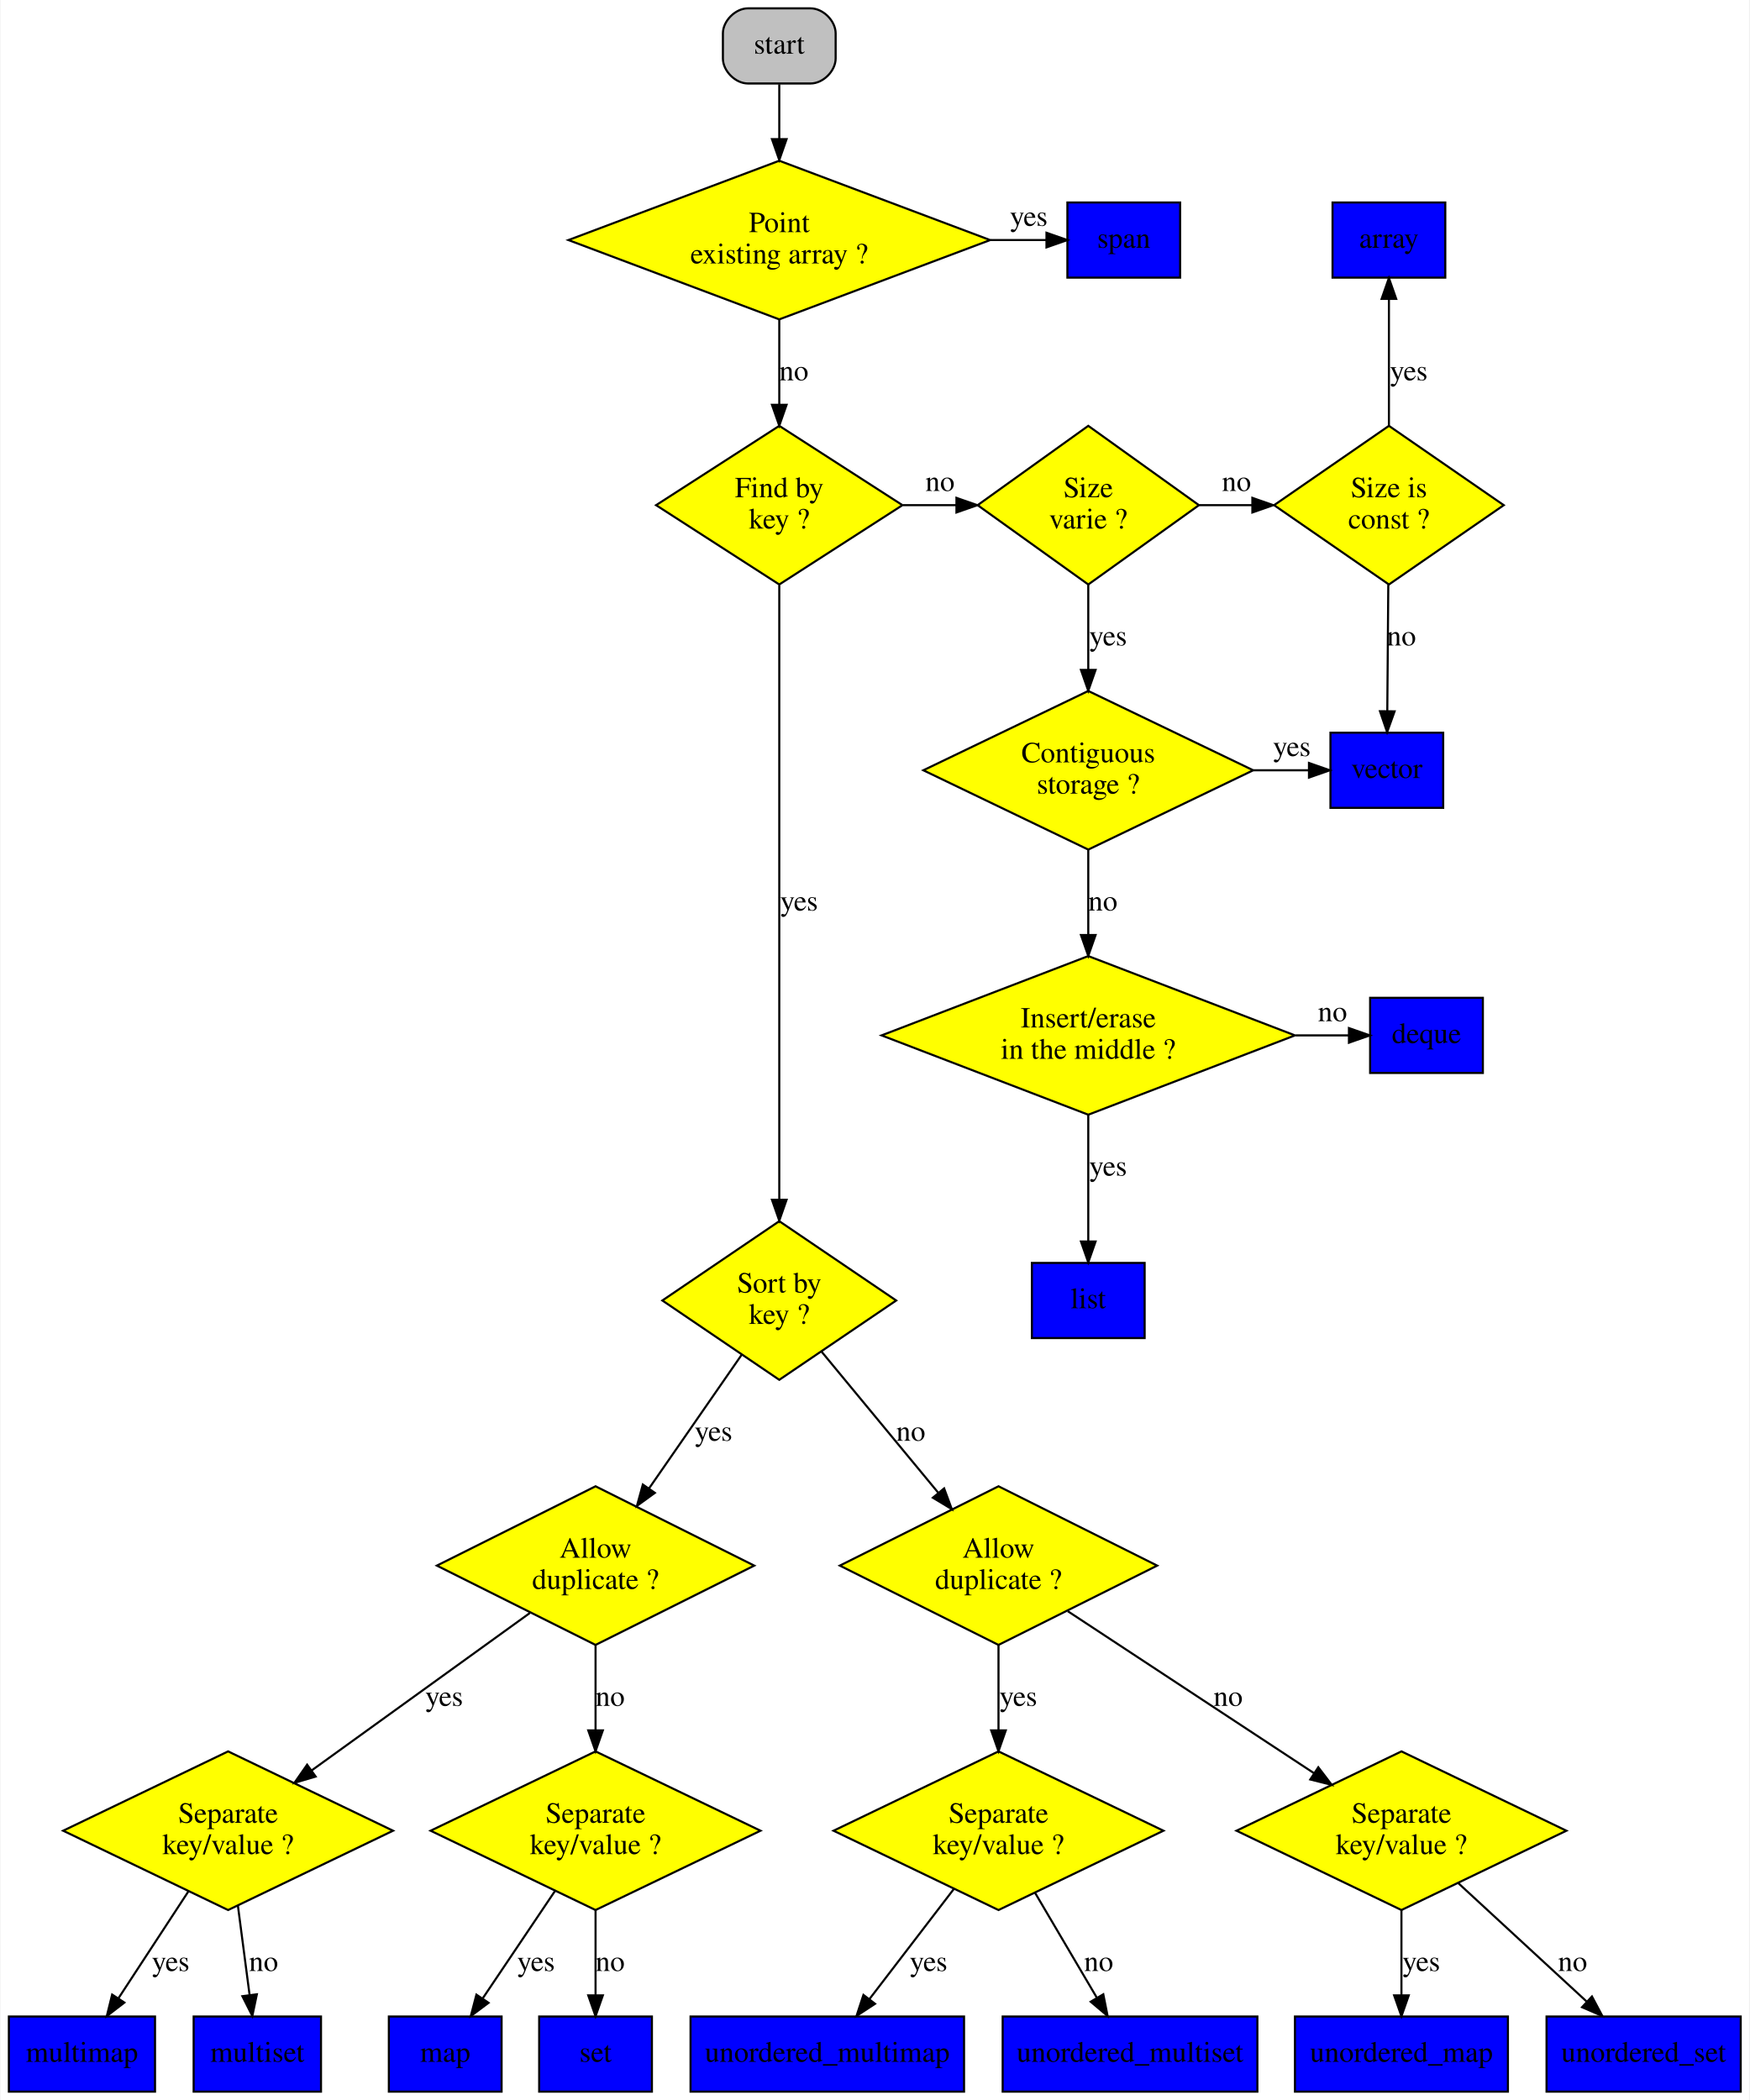
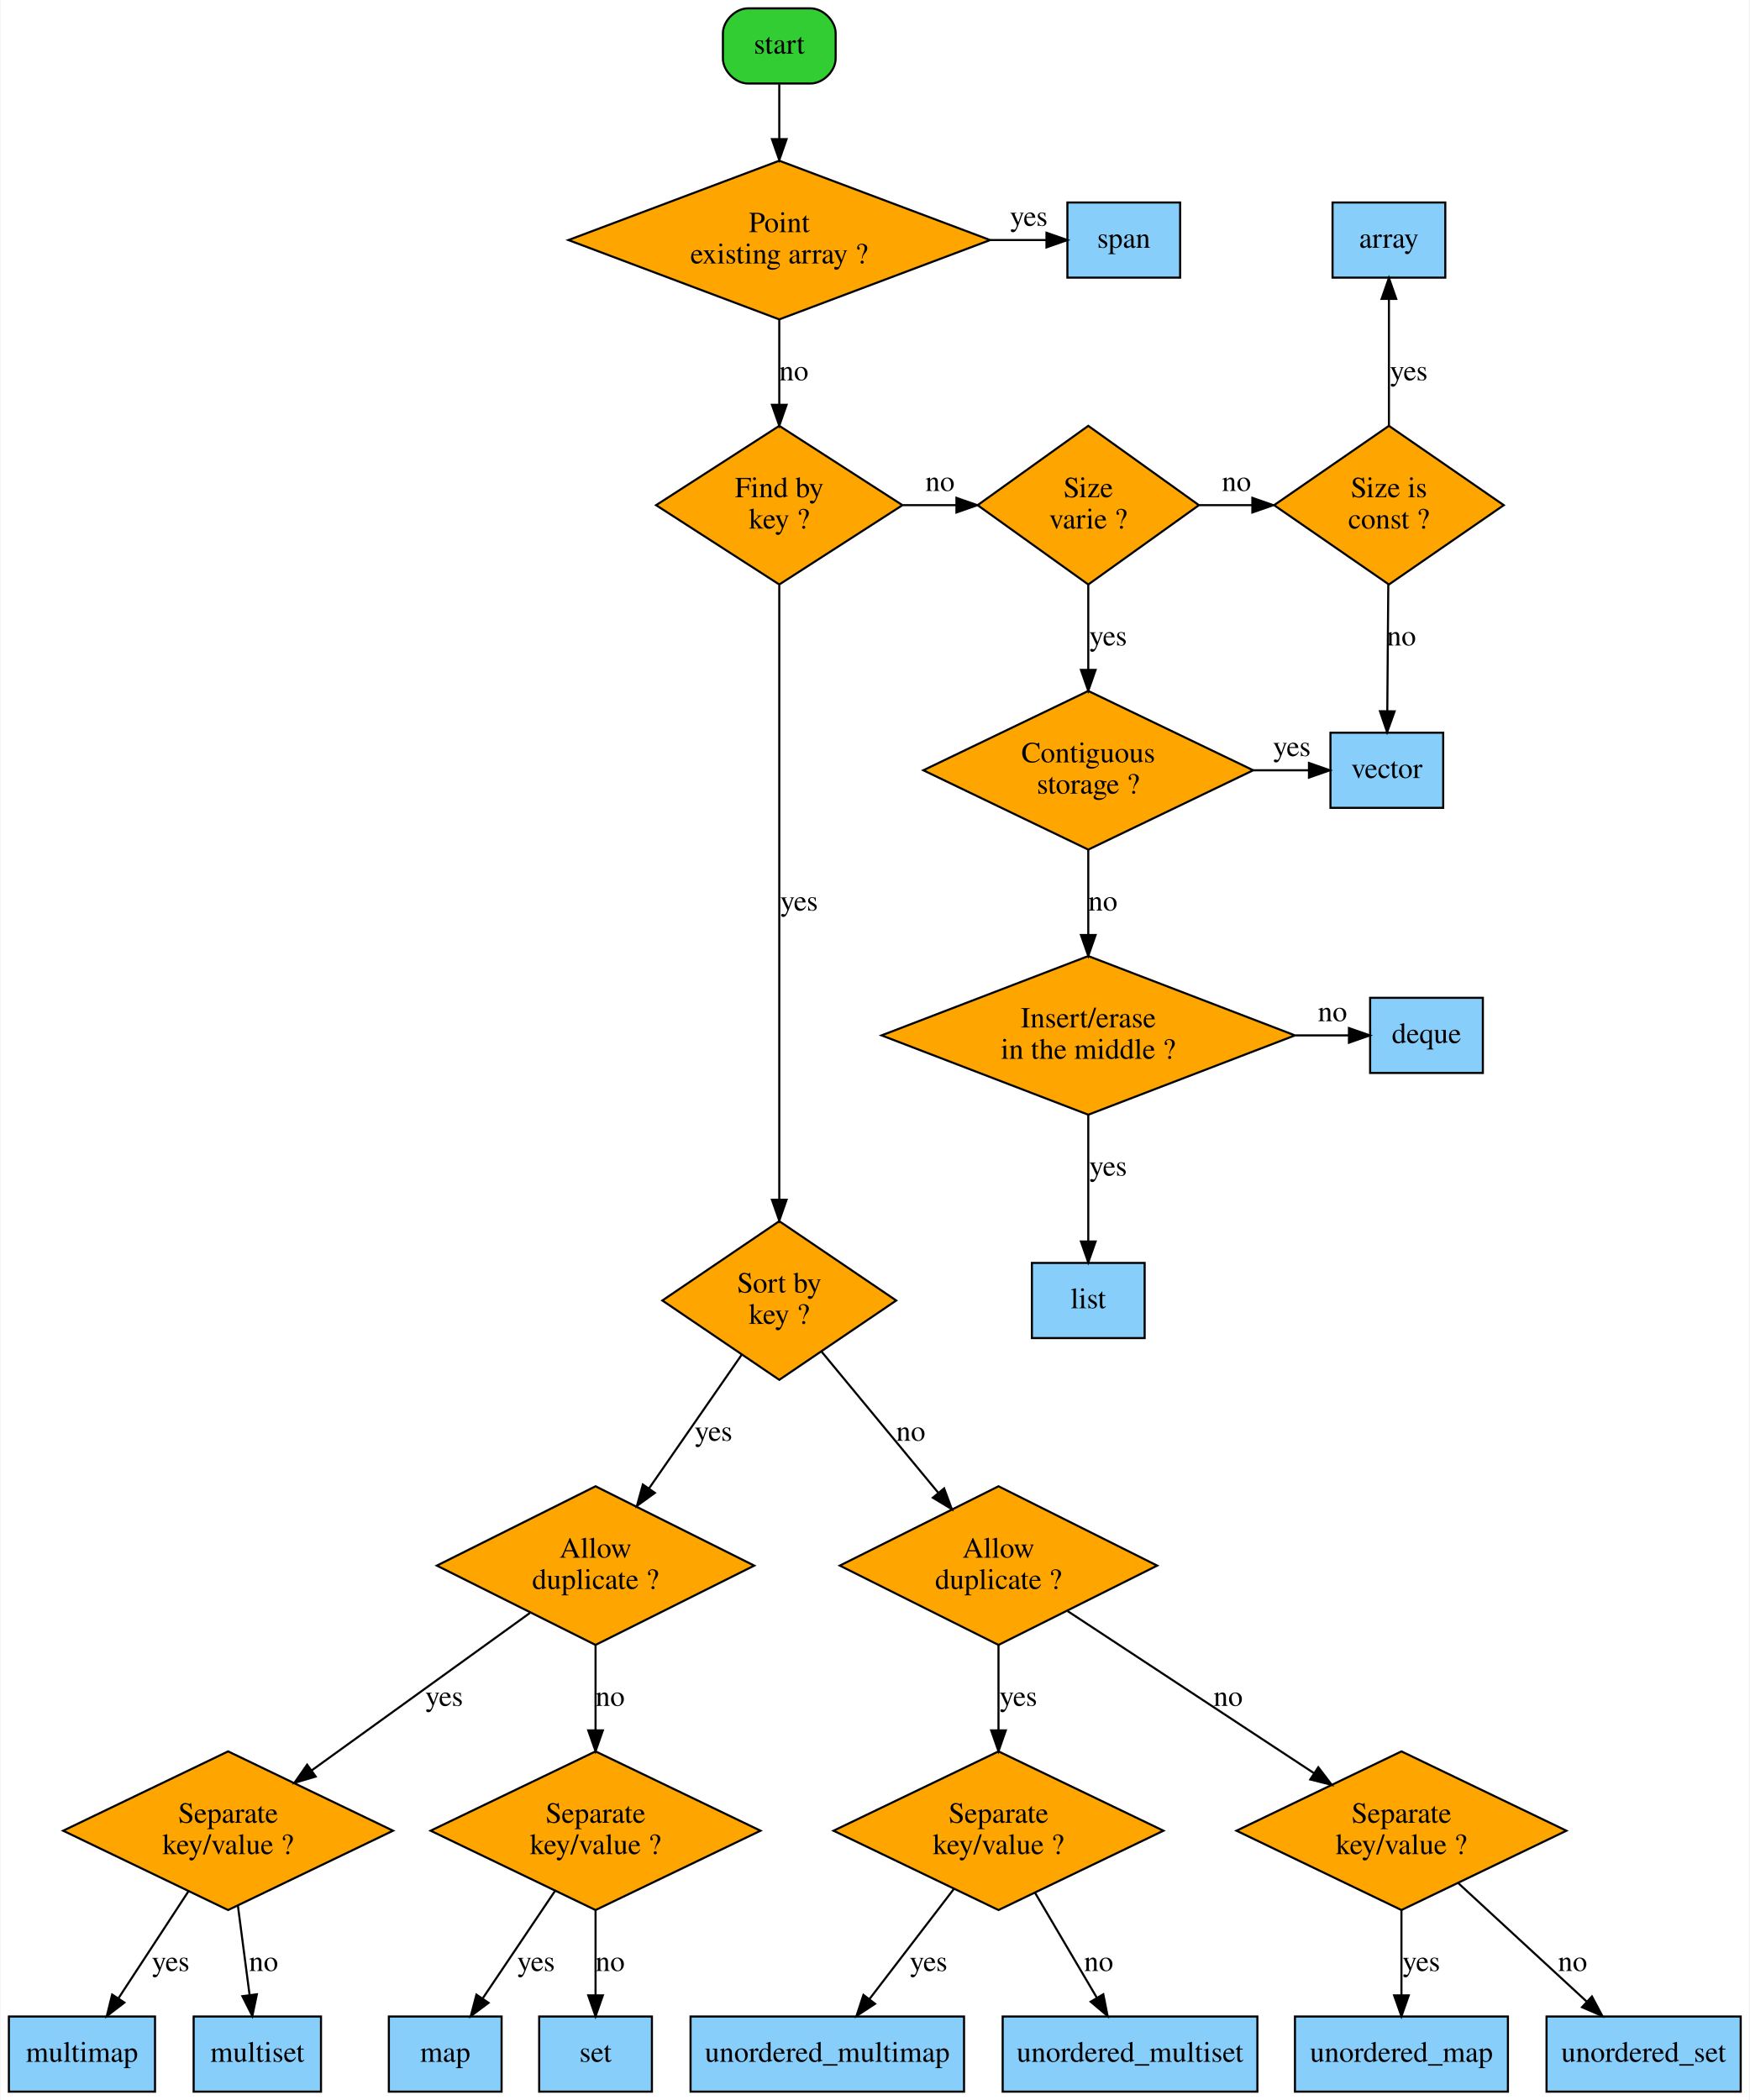
<svg xmlns="http://www.w3.org/2000/svg" width="838pt" height="1006pt" viewBox="0.00 0.00 837.50 1006.00">
  <g id="graph0" class="graph" transform="scale(1 1) rotate(0) translate(4 1002)">
    <polygon fill="#ffffff" stroke="transparent" points="-4,4 -4,-1002 833.5,-1002 833.5,4 -4,4" />
    <g id="node1" class="node">
-       <path fill="#c0c0c0" stroke="#000000" d="M384,-998C384,-998 354,-998 354,-998 348,-998 342,-992 342,-986 342,-986 342,-974 342,-974 342,-968 348,-962 354,-962 354,-962 384,-962 384,-962 390,-962 396,-968 396,-974 396,-974 396,-986 396,-986 396,-992 390,-998 384,-998" />
+       <path fill="#32cd32" stroke="#000000" d="M384,-998C384,-998 354,-998 354,-998 348,-998 342,-992 342,-986 342,-986 342,-974 342,-974 342,-968 348,-962 354,-962 354,-962 384,-962 384,-962 390,-962 396,-968 396,-974 396,-974 396,-986 396,-986 396,-992 390,-998 384,-998" />
      <text text-anchor="middle" x="369" y="-976.3" font-family="Times,serif" font-size="14.00" fill="#000000">start</text>
    </g>
    <g id="node2" class="node">
-       <polygon fill="#ffff00" stroke="#000000" points="369,-925 268,-887 369,-849 470,-887 369,-925" />
+       <polygon fill="#ffa500" stroke="#000000" points="369,-925 268,-887 369,-849 470,-887 369,-925" />
      <text text-anchor="middle" x="369" y="-890.8" font-family="Times,serif" font-size="14.00" fill="#000000">Point</text>
      <text text-anchor="middle" x="369" y="-875.8" font-family="Times,serif" font-size="14.00" fill="#000000">existing array ?</text>
    </g>
    <g id="edge13" class="edge">
      <path fill="none" stroke="#000000" d="M369,-961.626C369,-954.007 369,-944.774 369,-935.436" />
      <polygon fill="#000000" stroke="#000000" points="372.5,-935.334 369,-925.334 365.5,-935.334 372.5,-935.334" />
    </g>
    <g id="node3" class="node">
-       <polygon fill="#0000ff" stroke="#000000" points="561,-905 507,-905 507,-869 561,-869 561,-905" />
+       <polygon fill="#87cefa" stroke="#000000" points="561,-905 507,-905 507,-869 561,-869 561,-905" />
      <text text-anchor="middle" x="534" y="-883.3" font-family="Times,serif" font-size="14.00" fill="#000000">span</text>
    </g>
    <g id="edge14" class="edge">
      <path fill="none" stroke="#000000" d="M470.207,-887C479.576,-887 488.606,-887 496.777,-887" />
      <polygon fill="#000000" stroke="#000000" points="496.98,-890.5 506.98,-887 496.98,-883.5 496.98,-890.5" />
      <text text-anchor="middle" x="488.5" y="-893.8" font-family="Times,serif" font-size="14.00" fill="#000000">yes</text>
    </g>
    <g id="node5" class="node">
-       <polygon fill="#ffff00" stroke="#000000" points="369,-798 310,-760 369,-722 428,-760 369,-798" />
+       <polygon fill="#ffa500" stroke="#000000" points="369,-798 310,-760 369,-722 428,-760 369,-798" />
      <text text-anchor="middle" x="369" y="-763.8" font-family="Times,serif" font-size="14.00" fill="#000000">Find by</text>
      <text text-anchor="middle" x="369" y="-748.8" font-family="Times,serif" font-size="14.00" fill="#000000">key ?</text>
    </g>
    <g id="edge15" class="edge">
      <path fill="none" stroke="#000000" d="M369,-848.896C369,-836.087 369,-821.627 369,-808.149" />
      <polygon fill="#000000" stroke="#000000" points="372.5,-808.077 369,-798.077 365.5,-808.077 372.5,-808.077" />
      <text text-anchor="middle" x="376" y="-819.8" font-family="Times,serif" font-size="14.00" fill="#000000">no</text>
    </g>
    <g id="node4" class="node">
-       <polygon fill="#0000ff" stroke="#000000" points="688,-905 634,-905 634,-869 688,-869 688,-905" />
+       <polygon fill="#87cefa" stroke="#000000" points="688,-905 634,-905 634,-869 688,-869 688,-905" />
      <text text-anchor="middle" x="661" y="-883.3" font-family="Times,serif" font-size="14.00" fill="#000000">array</text>
    </g>
    <g id="node6" class="node">
-       <polygon fill="#ffff00" stroke="#000000" points="369,-417 313,-379 369,-341 425,-379 369,-417" />
+       <polygon fill="#ffa500" stroke="#000000" points="369,-417 313,-379 369,-341 425,-379 369,-417" />
      <text text-anchor="middle" x="369" y="-382.8" font-family="Times,serif" font-size="14.00" fill="#000000">Sort by</text>
      <text text-anchor="middle" x="369" y="-367.8" font-family="Times,serif" font-size="14.00" fill="#000000">key ?</text>
    </g>
    <g id="edge16" class="edge">
      <path fill="none" stroke="#000000" d="M369,-721.724C369,-651.976 369,-504.321 369,-427.591" />
      <polygon fill="#000000" stroke="#000000" points="372.5,-427.251 369,-417.251 365.5,-427.251 372.5,-427.251" />
      <text text-anchor="middle" x="378.5" y="-565.8" font-family="Times,serif" font-size="14.00" fill="#000000">yes</text>
    </g>
    <g id="node10" class="node">
-       <polygon fill="#ffff00" stroke="#000000" points="517,-798 464,-760 517,-722 570,-760 517,-798" />
+       <polygon fill="#ffa500" stroke="#000000" points="517,-798 464,-760 517,-722 570,-760 517,-798" />
      <text text-anchor="middle" x="517" y="-763.8" font-family="Times,serif" font-size="14.00" fill="#000000">Size</text>
      <text text-anchor="middle" x="517" y="-748.8" font-family="Times,serif" font-size="14.00" fill="#000000">varie ?</text>
    </g>
    <g id="edge17" class="edge">
      <path fill="none" stroke="#000000" d="M428.344,-760C436.692,-760 445.298,-760 453.716,-760" />
      <polygon fill="#000000" stroke="#000000" points="453.859,-763.5 463.859,-760 453.859,-756.5 453.859,-763.5" />
      <text text-anchor="middle" x="446" y="-766.8" font-family="Times,serif" font-size="14.00" fill="#000000">no</text>
    </g>
    <g id="node14" class="node">
-       <polygon fill="#ffff00" stroke="#000000" points="281,-290 205,-252 281,-214 357,-252 281,-290" />
+       <polygon fill="#ffa500" stroke="#000000" points="281,-290 205,-252 281,-214 357,-252 281,-290" />
      <text text-anchor="middle" x="281" y="-255.8" font-family="Times,serif" font-size="14.00" fill="#000000">Allow</text>
      <text text-anchor="middle" x="281" y="-240.8" font-family="Times,serif" font-size="14.00" fill="#000000">duplicate ?</text>
    </g>
    <g id="edge26" class="edge">
      <path fill="none" stroke="#000000" d="M350.979,-352.993C338.22,-334.579 320.919,-309.61 306.712,-289.108" />
      <polygon fill="#000000" stroke="#000000" points="309.408,-286.852 300.836,-280.626 303.654,-290.839 309.408,-286.852" />
      <text text-anchor="middle" x="337.5" y="-311.8" font-family="Times,serif" font-size="14.00" fill="#000000">yes</text>
    </g>
    <g id="node15" class="node">
-       <polygon fill="#ffff00" stroke="#000000" points="474,-290 398,-252 474,-214 550,-252 474,-290" />
+       <polygon fill="#ffa500" stroke="#000000" points="474,-290 398,-252 474,-214 550,-252 474,-290" />
      <text text-anchor="middle" x="474" y="-255.8" font-family="Times,serif" font-size="14.00" fill="#000000">Allow</text>
      <text text-anchor="middle" x="474" y="-240.8" font-family="Times,serif" font-size="14.00" fill="#000000">duplicate ?</text>
    </g>
    <g id="edge27" class="edge">
      <path fill="none" stroke="#000000" d="M389.245,-354.513C405.098,-335.339 427.357,-308.416 445.086,-286.973" />
      <polygon fill="#000000" stroke="#000000" points="447.961,-288.987 451.636,-279.05 442.566,-284.527 447.961,-288.987" />
      <text text-anchor="middle" x="432" y="-311.8" font-family="Times,serif" font-size="14.00" fill="#000000">no</text>
    </g>
    <g id="node7" class="node">
-       <polygon fill="#0000ff" stroke="#000000" points="544,-397 490,-397 490,-361 544,-361 544,-397" />
+       <polygon fill="#87cefa" stroke="#000000" points="544,-397 490,-397 490,-361 544,-361 544,-397" />
      <text text-anchor="middle" x="517" y="-375.3" font-family="Times,serif" font-size="14.00" fill="#000000">list</text>
    </g>
    <g id="node8" class="node">
-       <polygon fill="#ffff00" stroke="#000000" points="517,-671 438,-633 517,-595 596,-633 517,-671" />
+       <polygon fill="#ffa500" stroke="#000000" points="517,-671 438,-633 517,-595 596,-633 517,-671" />
      <text text-anchor="middle" x="517" y="-636.8" font-family="Times,serif" font-size="14.00" fill="#000000">Contiguous</text>
      <text text-anchor="middle" x="517" y="-621.8" font-family="Times,serif" font-size="14.00" fill="#000000">storage ?</text>
    </g>
    <g id="node9" class="node">
-       <polygon fill="#0000ff" stroke="#000000" points="687,-651 633,-651 633,-615 687,-615 687,-651" />
+       <polygon fill="#87cefa" stroke="#000000" points="687,-651 633,-651 633,-615 687,-615 687,-651" />
      <text text-anchor="middle" x="660" y="-629.3" font-family="Times,serif" font-size="14.00" fill="#000000">vector</text>
    </g>
    <g id="edge20" class="edge">
      <path fill="none" stroke="#000000" d="M596.029,-633C605.294,-633 614.388,-633 622.681,-633" />
      <polygon fill="#000000" stroke="#000000" points="622.708,-636.5 632.708,-633 622.708,-629.5 622.708,-636.5" />
      <text text-anchor="middle" x="614.5" y="-639.8" font-family="Times,serif" font-size="14.00" fill="#000000">yes</text>
    </g>
    <g id="node12" class="node">
-       <polygon fill="#ffff00" stroke="#000000" points="517,-544 418,-506 517,-468 616,-506 517,-544" />
+       <polygon fill="#ffa500" stroke="#000000" points="517,-544 418,-506 517,-468 616,-506 517,-544" />
      <text text-anchor="middle" x="517" y="-509.8" font-family="Times,serif" font-size="14.00" fill="#000000">Insert/erase</text>
      <text text-anchor="middle" x="517" y="-494.8" font-family="Times,serif" font-size="14.00" fill="#000000">in the middle ?</text>
    </g>
    <g id="edge21" class="edge">
      <path fill="none" stroke="#000000" d="M517,-594.896C517,-582.087 517,-567.627 517,-554.149" />
      <polygon fill="#000000" stroke="#000000" points="520.5,-554.077 517,-544.077 513.5,-554.077 520.5,-554.077" />
      <text text-anchor="middle" x="524" y="-565.8" font-family="Times,serif" font-size="14.00" fill="#000000">no</text>
    </g>
    <g id="edge18" class="edge">
      <path fill="none" stroke="#000000" d="M517,-721.896C517,-709.087 517,-694.627 517,-681.149" />
      <polygon fill="#000000" stroke="#000000" points="520.5,-681.077 517,-671.077 513.5,-681.077 520.5,-681.077" />
      <text text-anchor="middle" x="526.5" y="-692.8" font-family="Times,serif" font-size="14.00" fill="#000000">yes</text>
    </g>
    <g id="node11" class="node">
-       <polygon fill="#ffff00" stroke="#000000" points="661,-798 606,-760 661,-722 716,-760 661,-798" />
+       <polygon fill="#ffa500" stroke="#000000" points="661,-798 606,-760 661,-722 716,-760 661,-798" />
      <text text-anchor="middle" x="661" y="-763.8" font-family="Times,serif" font-size="14.00" fill="#000000">Size is</text>
      <text text-anchor="middle" x="661" y="-748.8" font-family="Times,serif" font-size="14.00" fill="#000000">const ?</text>
    </g>
    <g id="edge19" class="edge">
      <path fill="none" stroke="#000000" d="M570.211,-760C578.413,-760 586.965,-760 595.399,-760" />
      <polygon fill="#000000" stroke="#000000" points="595.596,-763.5 605.596,-760 595.596,-756.5 595.596,-763.5" />
      <text text-anchor="middle" x="588" y="-766.8" font-family="Times,serif" font-size="14.00" fill="#000000">no</text>
    </g>
    <g id="edge24" class="edge">
      <path fill="none" stroke="#000000" d="M661,-798.056C661,-817.54 661,-840.854 661,-858.723" />
      <polygon fill="#000000" stroke="#000000" points="657.5,-858.804 661,-868.804 664.5,-858.804 657.5,-858.804" />
      <text text-anchor="middle" x="670.5" y="-819.8" font-family="Times,serif" font-size="14.00" fill="#000000">yes</text>
    </g>
    <g id="edge25" class="edge">
      <path fill="none" stroke="#000000" d="M660.7,-721.896C660.547,-702.443 660.364,-679.182 660.223,-661.335" />
      <polygon fill="#000000" stroke="#000000" points="663.722,-661.236 660.144,-651.264 656.723,-661.291 663.722,-661.236" />
      <text text-anchor="middle" x="667" y="-692.8" font-family="Times,serif" font-size="14.00" fill="#000000">no</text>
    </g>
    <g id="edge22" class="edge">
      <path fill="none" stroke="#000000" d="M517,-467.896C517,-448.443 517,-425.182 517,-407.335" />
      <polygon fill="#000000" stroke="#000000" points="520.5,-407.264 517,-397.264 513.5,-407.264 520.5,-407.264" />
      <text text-anchor="middle" x="526.5" y="-438.8" font-family="Times,serif" font-size="14.00" fill="#000000">yes</text>
    </g>
    <g id="node13" class="node">
-       <polygon fill="#0000ff" stroke="#000000" points="706,-524 652,-524 652,-488 706,-488 706,-524" />
+       <polygon fill="#87cefa" stroke="#000000" points="706,-524 652,-524 652,-488 706,-488 706,-524" />
      <text text-anchor="middle" x="679" y="-502.3" font-family="Times,serif" font-size="14.00" fill="#000000">deque</text>
    </g>
    <g id="edge23" class="edge">
      <path fill="none" stroke="#000000" d="M616.367,-506C625.282,-506 633.884,-506 641.709,-506" />
      <polygon fill="#000000" stroke="#000000" points="641.855,-509.5 651.855,-506 641.855,-502.5 641.855,-509.5" />
      <text text-anchor="middle" x="634" y="-512.8" font-family="Times,serif" font-size="14.00" fill="#000000">no</text>
    </g>
    <g id="node16" class="node">
-       <polygon fill="#ffff00" stroke="#000000" points="105,-163 26,-125 105,-87 184,-125 105,-163" />
+       <polygon fill="#ffa500" stroke="#000000" points="105,-163 26,-125 105,-87 184,-125 105,-163" />
      <text text-anchor="middle" x="105" y="-128.8" font-family="Times,serif" font-size="14.00" fill="#000000">Separate</text>
      <text text-anchor="middle" x="105" y="-113.8" font-family="Times,serif" font-size="14.00" fill="#000000">key/value ?</text>
    </g>
    <g id="edge1" class="edge">
      <path fill="none" stroke="#000000" d="M249.535,-229.295C220.309,-208.206 176.655,-176.706 144.974,-153.845" />
      <polygon fill="#000000" stroke="#000000" points="146.944,-150.95 136.786,-147.937 142.847,-156.626 146.944,-150.95" />
      <text text-anchor="middle" x="208.5" y="-184.8" font-family="Times,serif" font-size="14.00" fill="#000000">yes</text>
    </g>
    <g id="node17" class="node">
-       <polygon fill="#ffff00" stroke="#000000" points="281,-163 202,-125 281,-87 360,-125 281,-163" />
+       <polygon fill="#ffa500" stroke="#000000" points="281,-163 202,-125 281,-87 360,-125 281,-163" />
      <text text-anchor="middle" x="281" y="-128.8" font-family="Times,serif" font-size="14.00" fill="#000000">Separate</text>
      <text text-anchor="middle" x="281" y="-113.8" font-family="Times,serif" font-size="14.00" fill="#000000">key/value ?</text>
    </g>
    <g id="edge2" class="edge">
      <path fill="none" stroke="#000000" d="M281,-213.896C281,-201.087 281,-186.627 281,-173.149" />
      <polygon fill="#000000" stroke="#000000" points="284.5,-173.077 281,-163.077 277.5,-173.077 284.5,-173.077" />
      <text text-anchor="middle" x="288" y="-184.8" font-family="Times,serif" font-size="14.00" fill="#000000">no</text>
    </g>
    <g id="node18" class="node">
-       <polygon fill="#ffff00" stroke="#000000" points="474,-163 395,-125 474,-87 553,-125 474,-163" />
+       <polygon fill="#ffa500" stroke="#000000" points="474,-163 395,-125 474,-87 553,-125 474,-163" />
      <text text-anchor="middle" x="474" y="-128.8" font-family="Times,serif" font-size="14.00" fill="#000000">Separate</text>
      <text text-anchor="middle" x="474" y="-113.8" font-family="Times,serif" font-size="14.00" fill="#000000">key/value ?</text>
    </g>
    <g id="edge3" class="edge">
      <path fill="none" stroke="#000000" d="M474,-213.896C474,-201.087 474,-186.627 474,-173.149" />
      <polygon fill="#000000" stroke="#000000" points="477.5,-173.077 474,-163.077 470.5,-173.077 477.5,-173.077" />
      <text text-anchor="middle" x="483.5" y="-184.8" font-family="Times,serif" font-size="14.00" fill="#000000">yes</text>
    </g>
    <g id="node19" class="node">
-       <polygon fill="#ffff00" stroke="#000000" points="667,-163 588,-125 667,-87 746,-125 667,-163" />
+       <polygon fill="#ffa500" stroke="#000000" points="667,-163 588,-125 667,-87 746,-125 667,-163" />
      <text text-anchor="middle" x="667" y="-128.8" font-family="Times,serif" font-size="14.00" fill="#000000">Separate</text>
      <text text-anchor="middle" x="667" y="-113.8" font-family="Times,serif" font-size="14.00" fill="#000000">key/value ?</text>
    </g>
    <g id="edge4" class="edge">
      <path fill="none" stroke="#000000" d="M507.178,-230.168C539.767,-208.723 589.606,-175.928 624.954,-152.668" />
      <polygon fill="#000000" stroke="#000000" points="627.179,-155.393 633.609,-146.972 623.332,-149.545 627.179,-155.393" />
      <text text-anchor="middle" x="584" y="-184.8" font-family="Times,serif" font-size="14.00" fill="#000000">no</text>
    </g>
    <g id="node20" class="node">
-       <polygon fill="#0000ff" stroke="#000000" points="70,-36 0,-36 0,0 70,0 70,-36" />
+       <polygon fill="#87cefa" stroke="#000000" points="70,-36 0,-36 0,0 70,0 70,-36" />
      <text text-anchor="middle" x="35" y="-14.3" font-family="Times,serif" font-size="14.00" fill="#000000">multimap</text>
    </g>
    <g id="edge5" class="edge">
      <path fill="none" stroke="#000000" d="M86.057,-96.044C75.632,-80.109 62.781,-60.465 52.58,-44.872" />
      <polygon fill="#000000" stroke="#000000" points="55.322,-42.67 46.918,-36.217 49.464,-46.502 55.322,-42.67" />
      <text text-anchor="middle" x="77.5" y="-57.8" font-family="Times,serif" font-size="14.00" fill="#000000">yes</text>
    </g>
    <g id="node21" class="node">
-       <polygon fill="#0000ff" stroke="#000000" points="149.5,-36 88.5,-36 88.5,0 149.5,0 149.5,-36" />
+       <polygon fill="#87cefa" stroke="#000000" points="149.5,-36 88.5,-36 88.5,0 149.5,0 149.5,-36" />
      <text text-anchor="middle" x="119" y="-14.3" font-family="Times,serif" font-size="14.00" fill="#000000">multiset</text>
    </g>
    <g id="edge6" class="edge">
      <path fill="none" stroke="#000000" d="M109.701,-89.073C111.513,-75.223 113.556,-59.605 115.265,-46.545" />
      <polygon fill="#000000" stroke="#000000" points="118.782,-46.64 116.609,-36.27 111.842,-45.732 118.782,-46.64" />
      <text text-anchor="middle" x="122" y="-57.8" font-family="Times,serif" font-size="14.00" fill="#000000">no</text>
    </g>
    <g id="node22" class="node">
-       <polygon fill="#0000ff" stroke="#000000" points="236,-36 182,-36 182,0 236,0 236,-36" />
+       <polygon fill="#87cefa" stroke="#000000" points="236,-36 182,-36 182,0 236,0 236,-36" />
      <text text-anchor="middle" x="209" y="-14.3" font-family="Times,serif" font-size="14.00" fill="#000000">map</text>
    </g>
    <g id="edge7" class="edge">
      <path fill="none" stroke="#000000" d="M261.516,-96.044C250.793,-80.109 237.575,-60.465 227.082,-44.872" />
      <polygon fill="#000000" stroke="#000000" points="229.745,-42.56 221.258,-36.217 223.937,-46.468 229.745,-42.56" />
      <text text-anchor="middle" x="252.5" y="-57.8" font-family="Times,serif" font-size="14.00" fill="#000000">yes</text>
    </g>
    <g id="node23" class="node">
-       <polygon fill="#0000ff" stroke="#000000" points="308,-36 254,-36 254,0 308,0 308,-36" />
+       <polygon fill="#87cefa" stroke="#000000" points="308,-36 254,-36 254,0 308,0 308,-36" />
      <text text-anchor="middle" x="281" y="-14.3" font-family="Times,serif" font-size="14.00" fill="#000000">set</text>
    </g>
    <g id="edge8" class="edge">
      <path fill="none" stroke="#000000" d="M281,-86.975C281,-73.594 281,-58.801 281,-46.357" />
      <polygon fill="#000000" stroke="#000000" points="284.5,-46.121 281,-36.121 277.5,-46.121 284.5,-46.121" />
      <text text-anchor="middle" x="288" y="-57.8" font-family="Times,serif" font-size="14.00" fill="#000000">no</text>
    </g>
    <g id="node24" class="node">
-       <polygon fill="#0000ff" stroke="#000000" points="457.5,-36 326.5,-36 326.5,0 457.5,0 457.5,-36" />
+       <polygon fill="#87cefa" stroke="#000000" points="457.5,-36 326.5,-36 326.5,0 457.5,0 457.5,-36" />
      <text text-anchor="middle" x="392" y="-14.3" font-family="Times,serif" font-size="14.00" fill="#000000">unordered_multimap</text>
    </g>
    <g id="edge9" class="edge">
      <path fill="none" stroke="#000000" d="M452.67,-97.166C440.142,-80.82 424.405,-60.285 412.098,-44.225" />
      <polygon fill="#000000" stroke="#000000" points="414.87,-42.089 406.01,-36.281 409.314,-46.347 414.87,-42.089" />
      <text text-anchor="middle" x="440.5" y="-57.8" font-family="Times,serif" font-size="14.00" fill="#000000">yes</text>
    </g>
    <g id="node25" class="node">
-       <polygon fill="#0000ff" stroke="#000000" points="598,-36 476,-36 476,0 598,0 598,-36" />
+       <polygon fill="#87cefa" stroke="#000000" points="598,-36 476,-36 476,0 598,0 598,-36" />
      <text text-anchor="middle" x="537" y="-14.3" font-family="Times,serif" font-size="14.00" fill="#000000">unordered_multiset</text>
    </g>
    <g id="edge10" class="edge">
      <path fill="none" stroke="#000000" d="M491.549,-95.195C500.775,-79.525 512.002,-60.456 520.99,-45.192" />
      <polygon fill="#000000" stroke="#000000" points="524.201,-46.637 526.258,-36.244 518.168,-43.085 524.201,-46.637" />
      <text text-anchor="middle" x="522" y="-57.8" font-family="Times,serif" font-size="14.00" fill="#000000">no</text>
    </g>
    <g id="node26" class="node">
-       <polygon fill="#0000ff" stroke="#000000" points="718,-36 616,-36 616,0 718,0 718,-36" />
+       <polygon fill="#87cefa" stroke="#000000" points="718,-36 616,-36 616,0 718,0 718,-36" />
      <text text-anchor="middle" x="667" y="-14.3" font-family="Times,serif" font-size="14.00" fill="#000000">unordered_map</text>
    </g>
    <g id="edge11" class="edge">
      <path fill="none" stroke="#000000" d="M667,-86.975C667,-73.594 667,-58.801 667,-46.357" />
      <polygon fill="#000000" stroke="#000000" points="670.5,-46.121 667,-36.121 663.5,-46.121 670.5,-46.121" />
      <text text-anchor="middle" x="676.5" y="-57.8" font-family="Times,serif" font-size="14.00" fill="#000000">yes</text>
    </g>
    <g id="node27" class="node">
-       <polygon fill="#0000ff" stroke="#000000" points="829.5,-36 736.5,-36 736.5,0 829.5,0 829.5,-36" />
+       <polygon fill="#87cefa" stroke="#000000" points="829.5,-36 736.5,-36 736.5,0 829.5,0 829.5,-36" />
      <text text-anchor="middle" x="783" y="-14.3" font-family="Times,serif" font-size="14.00" fill="#000000">unordered_set</text>
    </g>
    <g id="edge12" class="edge">
      <path fill="none" stroke="#000000" d="M694.197,-99.913C712.713,-82.834 737.129,-60.312 755.672,-43.208" />
      <polygon fill="#000000" stroke="#000000" points="758.248,-45.593 763.226,-36.24 753.502,-40.448 758.248,-45.593" />
      <text text-anchor="middle" x="749" y="-57.8" font-family="Times,serif" font-size="14.00" fill="#000000">no</text>
    </g>
  </g>
</svg>
